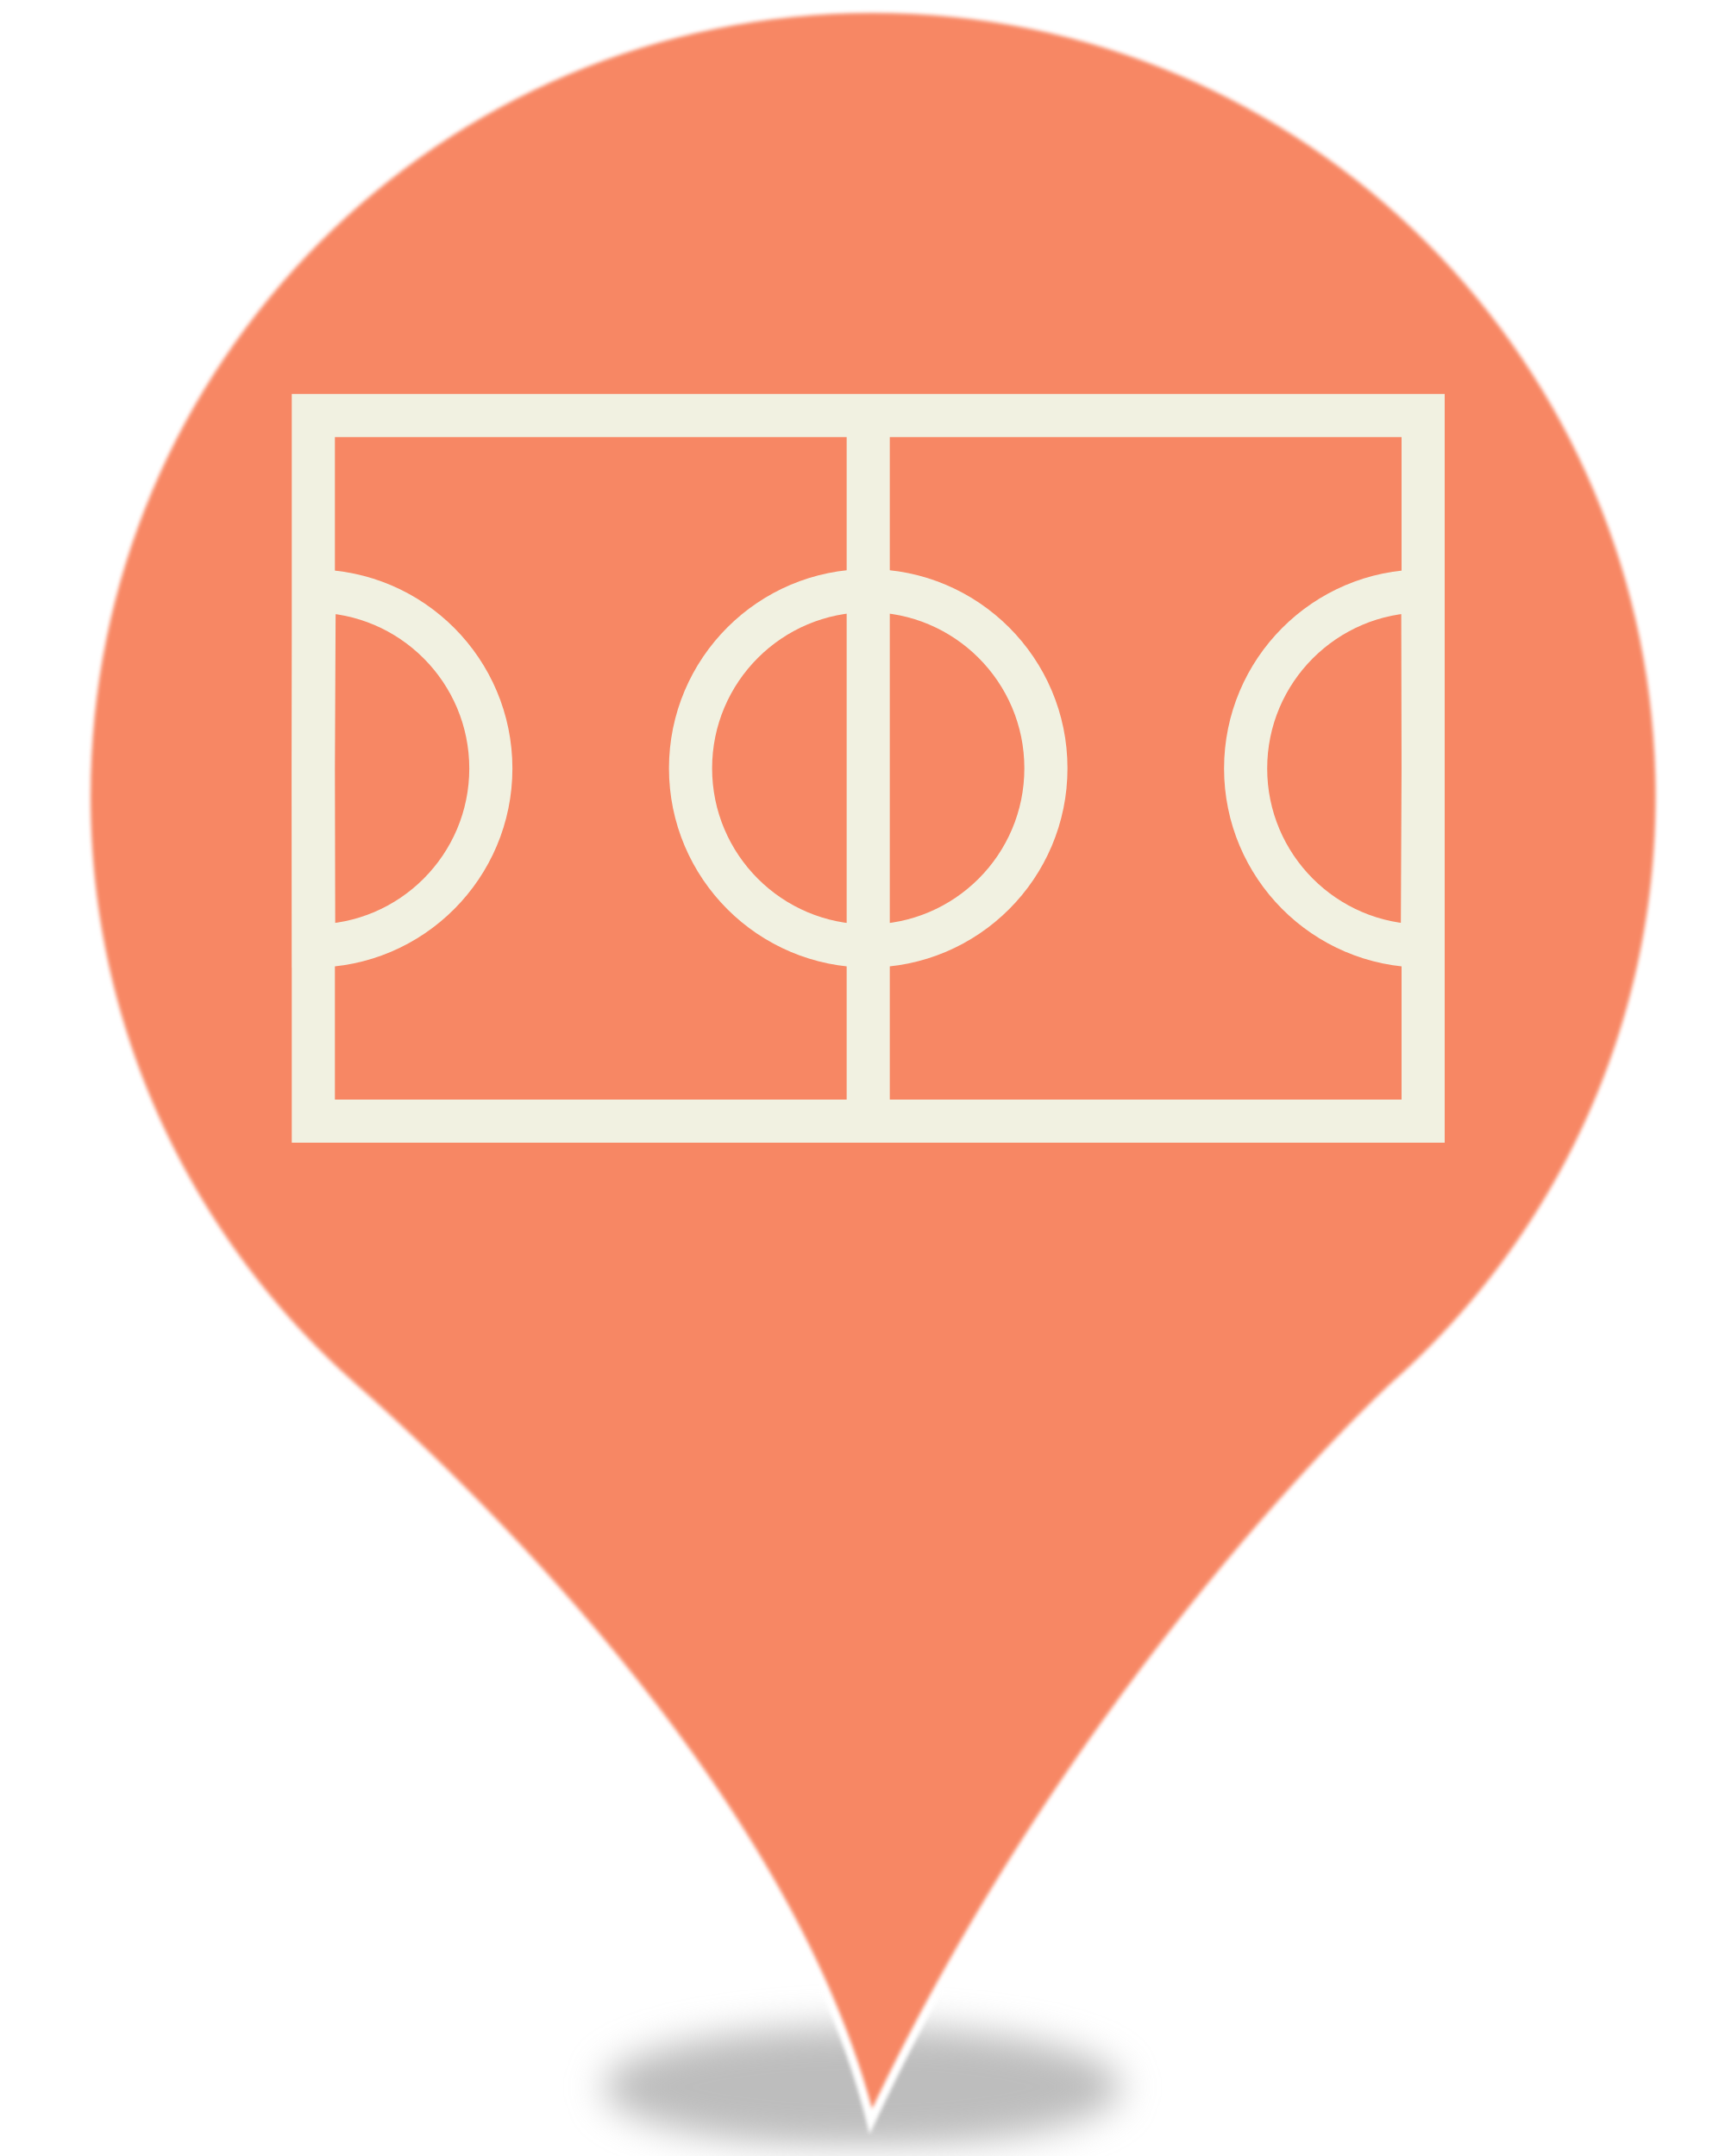
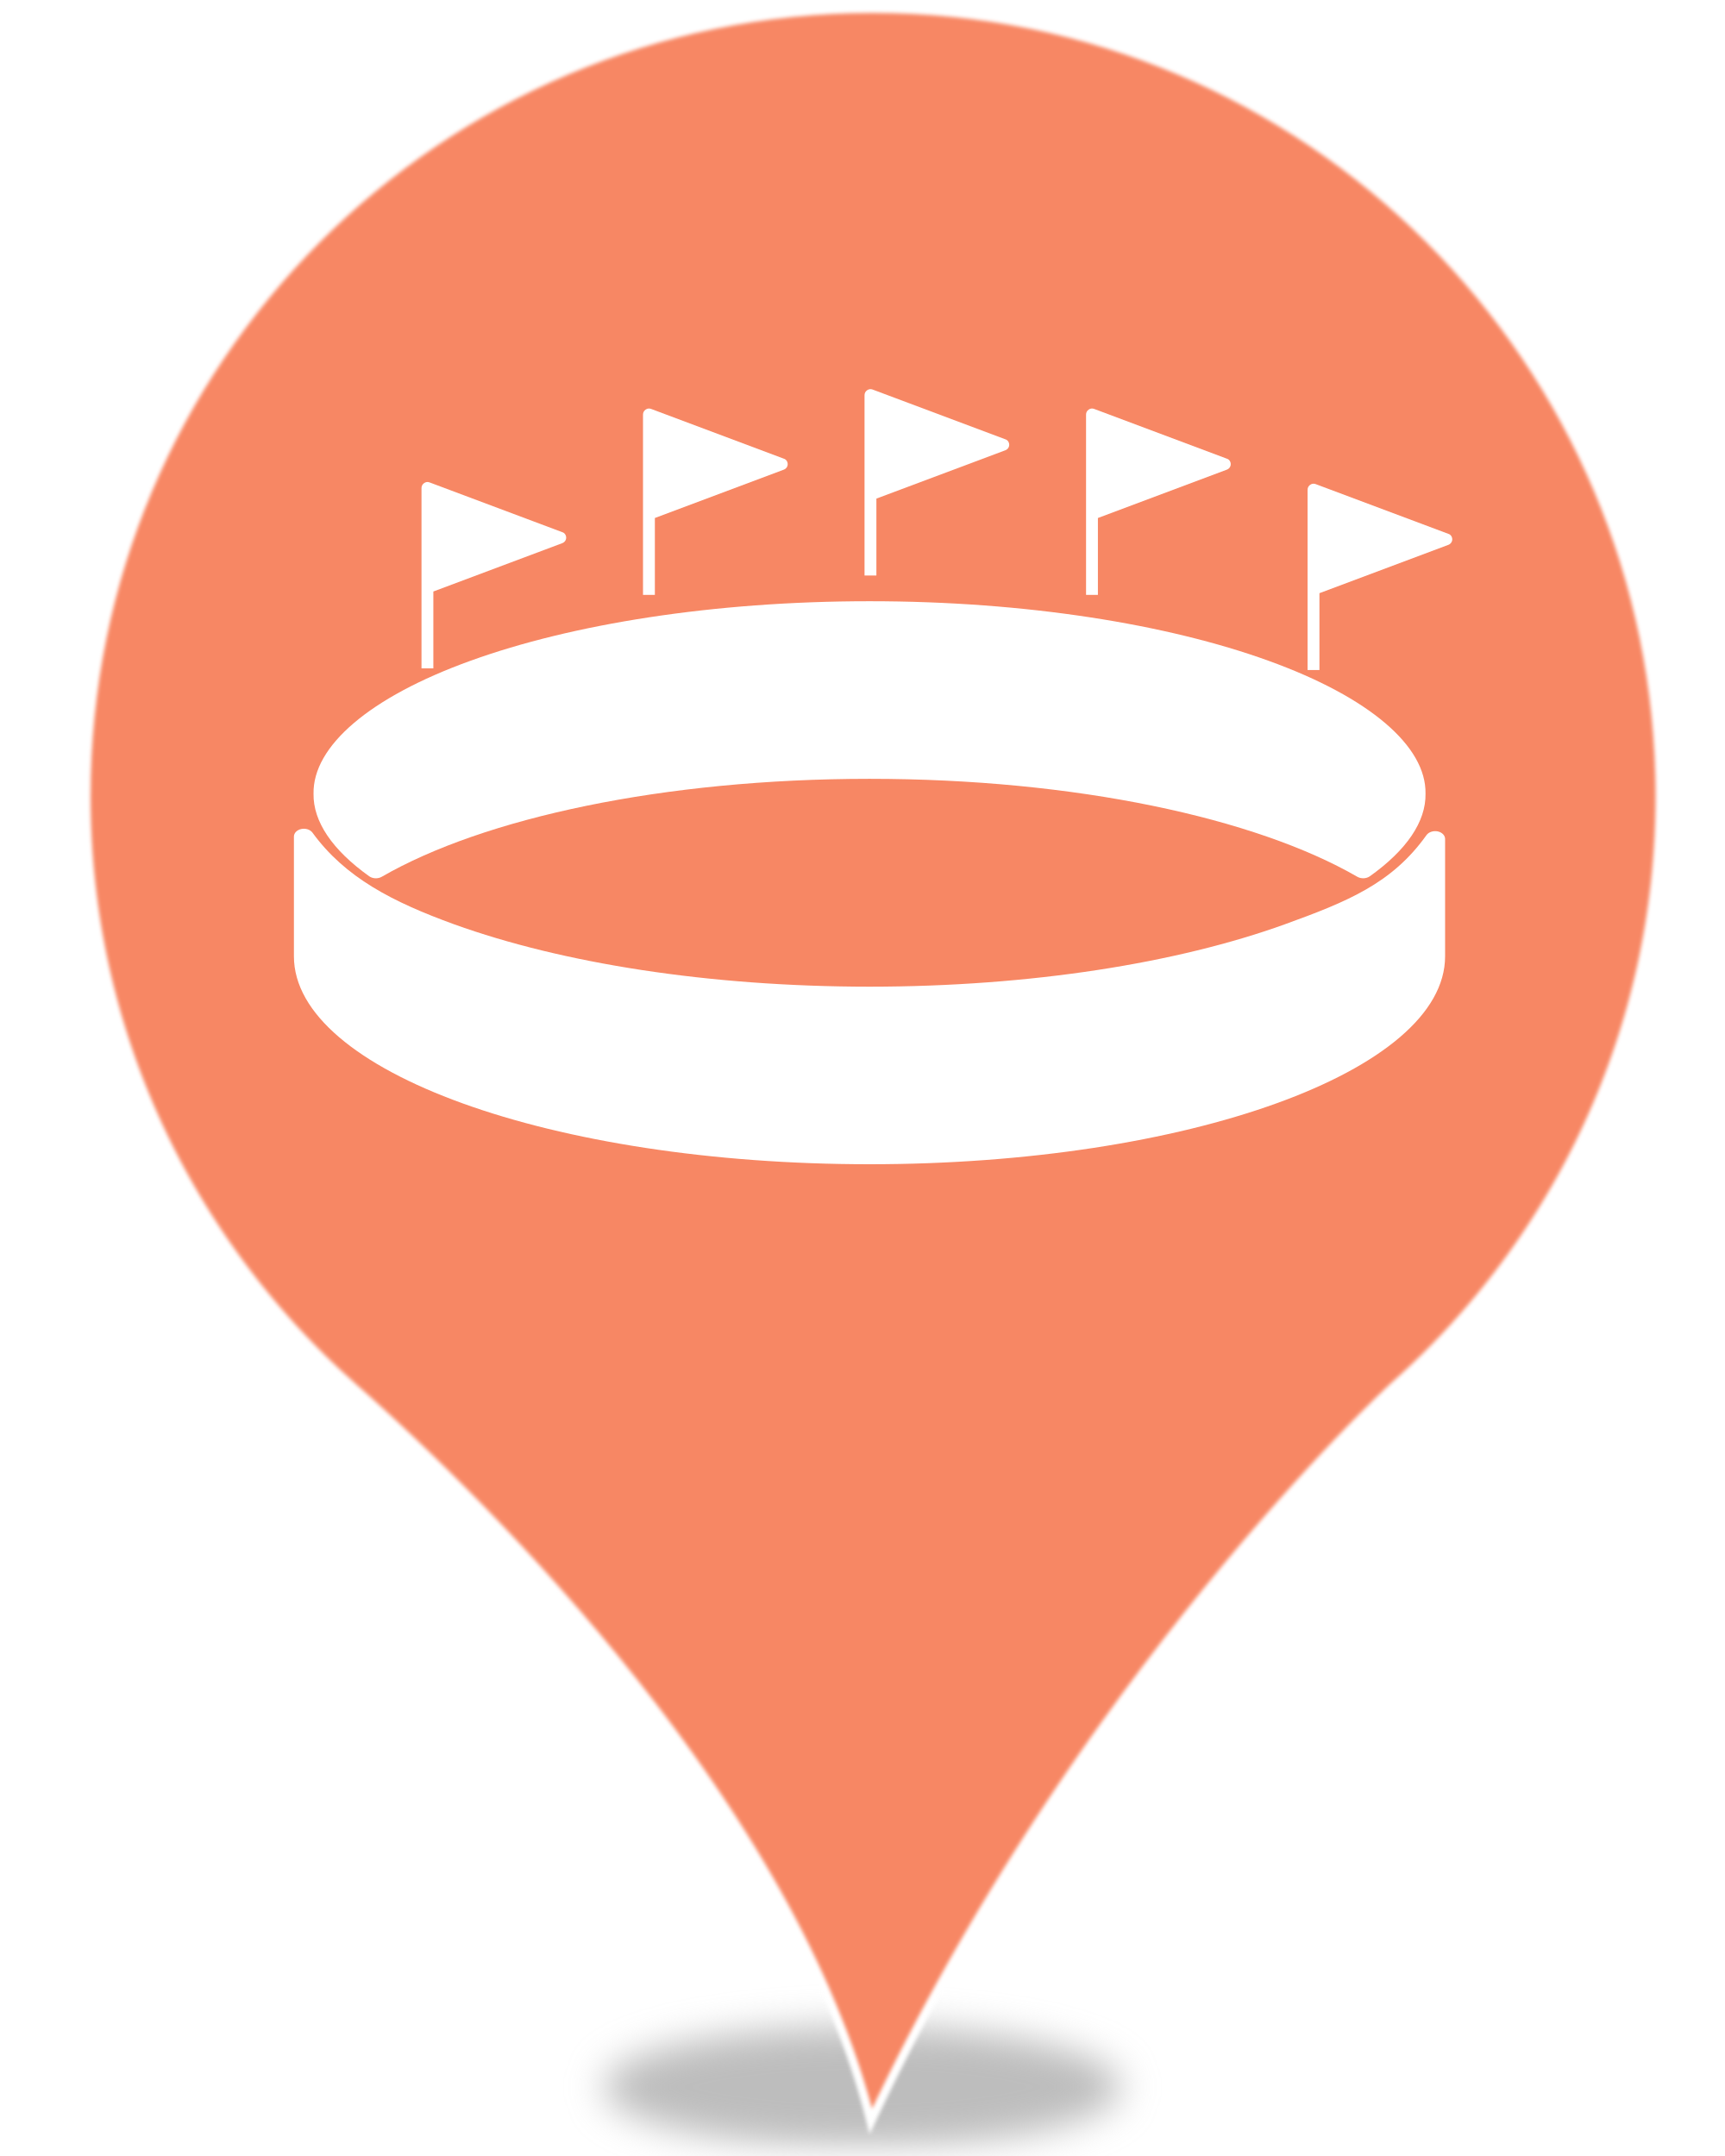
<svg xmlns="http://www.w3.org/2000/svg" style="isolation:isolate" viewBox="0 0 400 500" width="400" height="500">
  <defs>
-     <clipPath id="_clipPath_nafm0uuZrwX2UvXI7nPfn8NZgh3Lr9iA">
+     <clipPath id="_clipPath_SedkvXjhRbp9vk5nsmZbZs7xENl7vm46">
      <rect width="400" height="500" />
    </clipPath>
  </defs>
-   <g clip-path="url(#_clipPath_nafm0uuZrwX2UvXI7nPfn8NZgh3Lr9iA)">
+   <g clip-path="url(#_clipPath_SedkvXjhRbp9vk5nsmZbZs7xENl7vm46)">
    <defs>
-       <filter id="gIcl1MShEYNY5f4kXdjaIGCfGIdu7A6U" x="-200%" y="-200%" width="400%" height="400%" filterUnits="objectBoundingBox" color-interpolation-filters="sRGB">
+       <filter id="15V8cI2jXxkseama0sEwrB9tyH85oD8o" x="-200%" y="-200%" width="400%" height="400%" filterUnits="objectBoundingBox" color-interpolation-filters="sRGB">
        <feGaussianBlur stdDeviation="4.294" />
      </filter>
    </defs>
-     <g filter="url(#gIcl1MShEYNY5f4kXdjaIGCfGIdu7A6U)">
+     <g filter="url(#15V8cI2jXxkseama0sEwrB9tyH85oD8o)">
      <ellipse vector-effect="non-scaling-stroke" cx="200" cy="484" rx="60" ry="14" fill="rgb(162,162,162)" fill-opacity="0.7" />
    </g>
    <g>
      <defs>
-         <filter id="o277wZnNbOlWUGH1MKKkKaEoWwbu9UmT" x="-200%" y="-200%" width="400%" height="400%" filterUnits="objectBoundingBox" color-interpolation-filters="sRGB">
+         <filter id="QU5ciwJT6L6UPllkJbecNErgaIhV45Na" x="-200%" y="-200%" width="400%" height="400%" filterUnits="objectBoundingBox" color-interpolation-filters="sRGB">
          <feGaussianBlur stdDeviation="0.429" />
        </filter>
      </defs>
-       <g filter="url(#o277wZnNbOlWUGH1MKKkKaEoWwbu9UmT)">
+       <g filter="url(#QU5ciwJT6L6UPllkJbecNErgaIhV45Na)">
        <path d=" M 20 184.677 C 20 83.716 101.716 2 202.381 2 C 303.193 2 384.909 83.716 384.909 184.677 C 384.909 238.858 361.224 287.71 323.622 321.166 C 321.55 322.943 249.9 389.707 201.937 492 C 183.876 419.61 113.855 350.033 81.731 321.61 C 43.834 288.006 20 239.154 20 184.677 Z  M 315.184 184.677" fill="rgb(247,135,100)" vector-effect="non-scaling-stroke" stroke-width="2" stroke="rgb(255,255,255)" stroke-linejoin="miter" stroke-linecap="butt" stroke-miterlimit="4" />
      </g>
    </g>
    <g>
-       <rect x="72.658" y="96.359" width="257.342" height="163.641" transform="matrix(1,0,0,1,0,0)" fill="rgb(247,135,100)" vector-effect="non-scaling-stroke" stroke-width="10" stroke="rgb(241,241,225)" stroke-linejoin="miter" stroke-linecap="square" stroke-miterlimit="2" />
-       <path d=" M 72.846 137.06 C 95.478 137.161 113.82 155.566 113.82 178.221 C 113.82 200.912 95.42 219.338 72.74 219.383 L 72.658 178.221 L 72.846 137.06 Z " fill="rgb(247,135,100)" vector-effect="non-scaling-stroke" stroke-width="10" stroke="rgb(241,241,225)" stroke-linejoin="miter" stroke-linecap="square" stroke-miterlimit="3" />
-       <path d=" M 329.812 219.383 C 307.181 219.281 288.839 200.877 288.839 178.222 C 288.839 155.531 307.238 137.104 329.918 137.06 L 330 178.222 L 329.812 219.383 Z " fill="rgb(247,135,100)" vector-effect="non-scaling-stroke" stroke-width="10" stroke="rgb(241,241,225)" stroke-linejoin="miter" stroke-linecap="square" stroke-miterlimit="3" />
-       <circle vector-effect="non-scaling-stroke" cx="201.329" cy="178.179" r="41.203" fill="rgb(247,135,100)" stroke-width="10" stroke="rgb(241,241,225)" stroke-linejoin="miter" stroke-linecap="square" stroke-miterlimit="3" />
-       <line x1="201.329" y1="99.708" x2="201.329" y2="260" vector-effect="non-scaling-stroke" stroke-width="10" stroke="rgb(241,241,225)" stroke-linejoin="miter" stroke-linecap="square" stroke-miterlimit="3" />
+       <path d=" M 85.616 203.217 C 86.429 203.798 87.641 203.842 88.526 203.332 C 112.102 189.711 153.875 180.618 201.628 180.618 C 249.375 180.618 291.145 189.702 314.734 203.329 C 315.615 203.838 316.831 203.792 317.643 203.217 C 326.164 197.148 330.67 190.542 330.555 184.068 C 330.752 173.1 317.649 161.716 294.101 153.223 C 270.752 144.773 237.904 139.43 201.631 139.43 C 165.346 139.43 132.504 144.773 109.153 153.22 C 85.585 161.713 72.514 173.096 72.705 184.065 C 72.589 190.539 77.089 197.142 85.616 203.217 Z " fill="rgb(255,255,255)" />
+       <g>
+         <path d=" M 297.897 214.369 C 272.961 223.362 239.035 228.802 201.622 228.824 C 164.18 228.799 130.289 223.362 105.34 214.369 C 90.991 209.16 80.029 203.507 72.461 193.105 C 71.939 192.389 70.877 192.042 69.867 192.255 C 68.858 192.467 68.155 193.186 68.155 194.011 L 68.155 221.775 C 68.155 248.404 127.914 270 201.622 270 C 275.339 270 335.095 248.408 335.095 221.775 L 335.095 194.564 C 335.095 193.736 334.386 193.017 333.373 192.808 C 332.358 192.602 331.295 192.958 330.78 193.673 C 322.765 204.91 312.506 209.069 297.897 214.369 Z " fill="rgb(255,255,255)" />
+       </g>
+       <g>
+         <g>
+           <path d=" M 203.219 115.634 L 233.139 104.416 C 233.692 104.194 234.02 103.701 234.02 103.151 C 234.02 102.601 233.692 102.051 233.139 101.885 L 202.341 90.336 C 201.9 90.17 201.459 90.227 201.075 90.501 C 200.691 90.776 200.472 91.161 200.472 91.658 L 200.472 109.81 L 200.472 114.759 L 200.472 133.461 L 203.222 133.461 L 203.222 115.634 L 203.219 115.634 Z " fill="rgb(255,255,255)" />
+         </g>
+         <g>
+           <path d=" M 254.584 120.131 L 284.504 108.91 C 285.057 108.691 285.386 108.194 285.386 107.644 C 285.386 107.094 285.057 106.544 284.504 106.379 L 253.706 94.829 C 253.263 94.664 252.825 94.72 252.441 94.995 C 252.056 95.27 251.838 95.654 251.838 96.151 L 251.838 114.303 L 251.838 119.253 L 251.838 137.955 L 254.587 137.955 L 254.587 120.131 L 254.584 120.131 Z " fill="rgb(255,255,255)" />
+         </g>
+         <g>
+           <path d=" M 305.953 137.567 L 335.876 126.346 C 336.426 126.127 336.754 125.631 336.754 125.081 C 336.754 124.531 336.426 123.981 335.876 123.815 L 305.075 112.266 C 304.634 112.1 304.197 112.156 303.809 112.431 C 303.425 112.706 303.206 113.091 303.206 113.588 L 303.206 131.74 L 303.206 136.689 L 303.206 155.391 L 305.956 155.391 L 305.956 137.567 L 305.953 137.567 Z " fill="rgb(255,255,255)" />
+         </g>
+         <g>
+           <path d=" M 151.85 120.131 L 181.773 108.91 C 182.323 108.691 182.654 108.194 182.654 107.644 C 182.654 107.094 182.323 106.544 181.773 106.379 L 150.972 94.829 C 150.531 94.664 150.091 94.72 149.706 94.995 C 149.322 95.27 149.103 95.654 149.103 96.151 L 149.103 114.303 L 149.103 119.253 L 149.103 137.955 L 151.853 137.955 L 151.853 120.131 L 151.85 120.131 Z " fill="rgb(255,255,255)" />
+         </g>
+         <g>
+           <path d=" M 100.484 137.177 L 130.404 125.956 C 130.954 125.737 131.286 125.24 131.286 124.69 C 131.286 124.14 130.954 123.59 130.404 123.425 L 99.606 111.875 C 99.166 111.71 98.725 111.763 98.341 112.041 C 97.956 112.316 97.738 112.7 97.738 113.197 L 97.738 131.349 L 97.738 136.299 L 97.738 155.001 L 100.487 155.001 L 100.487 137.177 L 100.484 137.177 Z " fill="rgb(255,255,255)" />
+         </g>
+       </g>
    </g>
  </g>
</svg>
